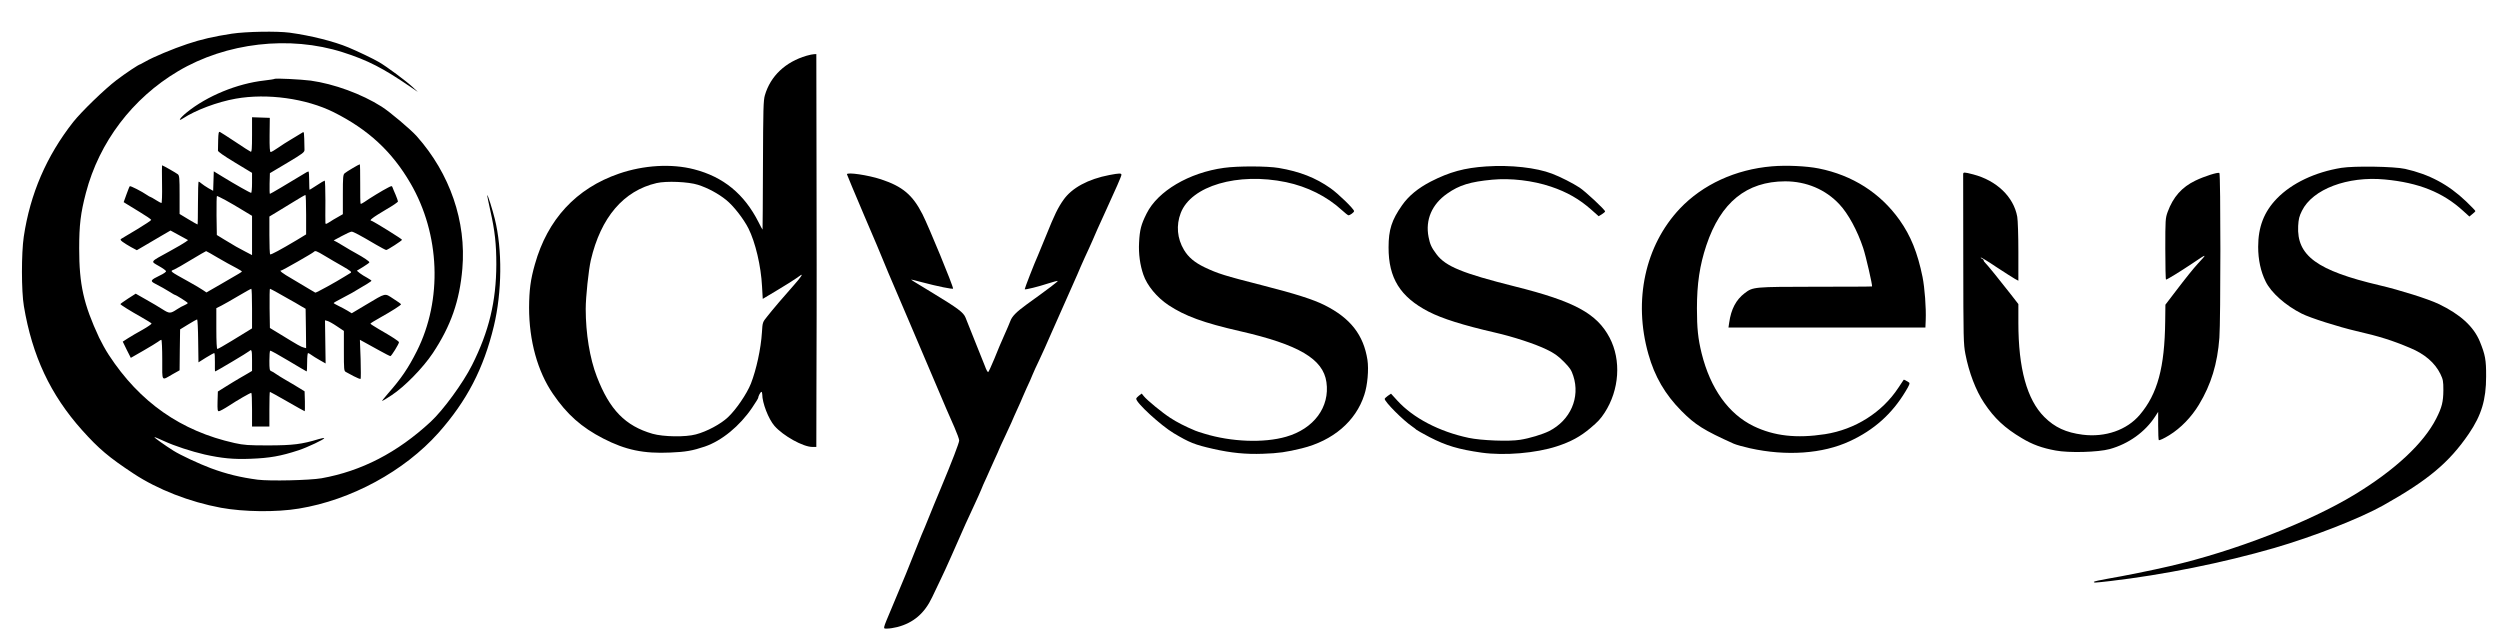
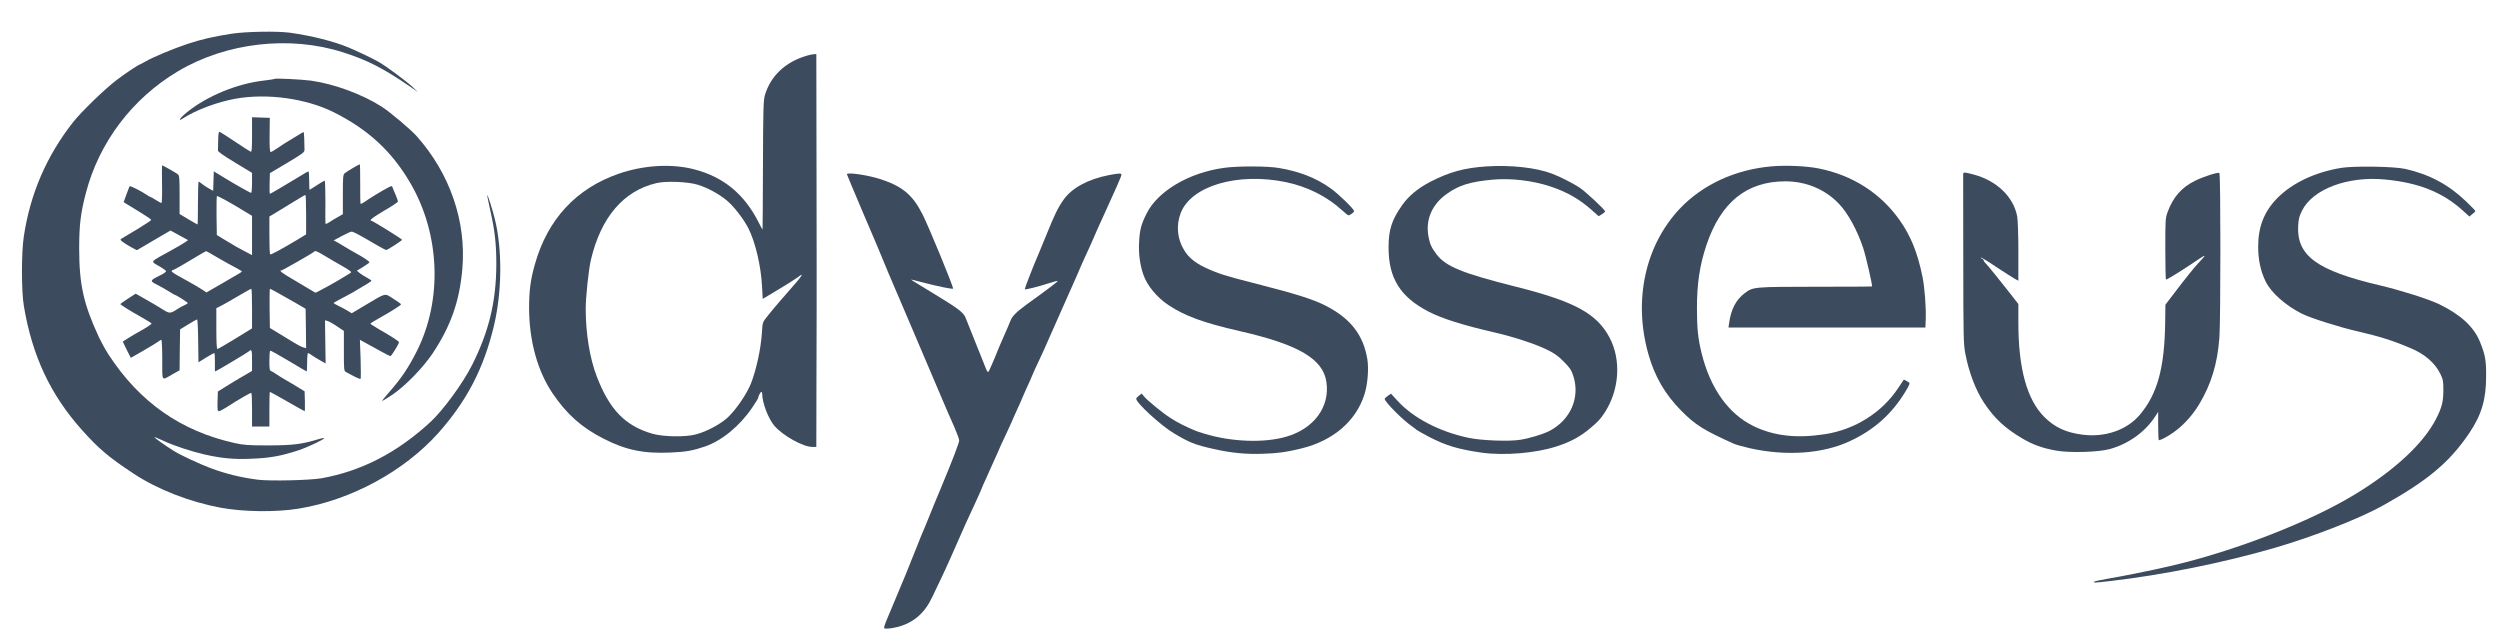
<svg xmlns="http://www.w3.org/2000/svg" version="1.0" width="2450pt" height="630pt" viewBox="0 0 2450 630" preserveAspectRatio="xMidYMid meet">
-   <g transform="translate(0,630) scale(0.1,-0.1)" fill="#000000" stroke="none">
+   <g transform="translate(0,630) scale(0.1,-0.1)" fill="#3D4B5F" stroke="none">
    <path d="M2273 5970 c-176 -27 -300 -55 -437 -101 -139 -46 -339 -130 -409 -171 -26 -15 -50 -28 -52 -28 -13 0 -145 -88 -233 -155 -116 -88 -343 -308 -424 -410 -263 -335 -422 -704 -485 -1124 -24 -163 -24 -534 1 -681 82 -489 260 -868 570 -1215 165 -184 262 -266 506 -427 235 -155 548 -277 855 -334 224 -41 544 -45 765 -8 512 84 1032 367 1366 741 279 314 444 631 544 1048 80 334 84 749 9 1050 -22 90 -69 238 -74 233 -2 -2 12 -70 30 -151 45 -199 59 -330 59 -527 -1 -364 -72 -658 -238 -988 -88 -175 -282 -441 -405 -555 -327 -303 -679 -484 -1070 -554 -116 -20 -506 -29 -625 -14 -167 22 -305 55 -461 113 -110 41 -299 129 -365 171 -83 52 -191 129 -187 133 2 2 46 -16 98 -40 96 -45 268 -101 394 -130 166 -37 285 -49 450 -42 189 7 296 26 470 83 84 27 261 111 252 119 -3 3 -27 -1 -53 -9 -168 -51 -252 -61 -489 -62 -205 0 -242 3 -335 23 -527 117 -932 401 -1234 864 -31 47 -73 124 -95 170 -152 327 -195 519 -195 873 0 230 14 347 66 545 130 497 456 927 903 1192 473 281 1093 352 1614 186 247 -79 395 -155 676 -348 l60 -41 -49 46 c-64 60 -254 201 -331 246 -56 33 -209 106 -300 144 -143 60 -372 117 -578 145 -124 16 -423 11 -564 -10z" />
    <path d="M7905 5754 c-208 -61 -354 -199 -409 -387 -15 -51 -17 -132 -19 -687 -1 -347 -3 -630 -4 -630 -2 0 -19 32 -39 72 -140 277 -345 445 -633 519 -221 57 -492 41 -736 -43 -418 -144 -699 -447 -823 -888 -43 -150 -56 -254 -57 -425 0 -324 83 -625 234 -845 137 -201 280 -328 492 -437 219 -113 396 -150 658 -138 150 6 218 18 339 59 166 57 341 201 462 379 33 49 60 92 60 97 0 16 23 60 32 60 4 0 8 -11 8 -24 0 -85 61 -242 120 -310 86 -98 281 -206 371 -206 l39 0 1 543 c0 298 1 634 2 747 1 113 0 735 -1 1383 l-2 1177 -22 -1 c-13 0 -45 -7 -73 -15z m-1065 -1265 c97 -31 199 -86 277 -149 71 -57 170 -184 218 -279 68 -136 123 -368 133 -568 l7 -122 147 88 c82 49 163 100 180 113 18 13 39 28 46 32 24 15 -2 -24 -65 -95 -91 -102 -214 -246 -264 -310 -46 -57 -46 -57 -52 -156 -10 -161 -55 -366 -108 -502 -40 -101 -146 -256 -225 -330 -71 -67 -207 -140 -314 -168 -102 -28 -320 -24 -425 6 -267 77 -421 235 -546 560 -69 178 -109 424 -109 663 0 117 28 381 50 478 98 420 321 681 645 756 96 22 311 13 405 -17z" />
    <path d="M2690 5527 c-3 -3 -48 -10 -100 -16 -266 -30 -560 -151 -759 -312 -67 -54 -94 -96 -39 -60 125 82 338 162 518 194 309 55 690 2 961 -133 337 -169 570 -384 751 -695 291 -499 316 -1143 63 -1646 -85 -168 -152 -267 -283 -416 -35 -40 -61 -73 -57 -73 4 0 46 26 93 57 128 84 309 270 404 413 177 267 262 511 289 826 40 463 -121 932 -446 1298 -58 66 -266 241 -345 291 -197 125 -467 223 -695 255 -94 12 -348 25 -355 17z" />
    <path d="M2470 4979 c0 -138 -3 -170 -13 -166 -8 3 -75 46 -151 97 -75 50 -143 93 -151 97 -12 4 -15 -10 -17 -81 -1 -47 -2 -93 -2 -102 -1 -10 59 -52 167 -117 l167 -101 0 -98 c0 -54 -4 -98 -9 -98 -10 0 -159 84 -281 159 l-85 52 -3 -96 -3 -95 -47 26 c-26 15 -56 36 -68 46 -11 10 -23 18 -27 18 -4 0 -7 -94 -7 -210 0 -115 -2 -210 -4 -210 -3 0 -43 23 -90 51 l-86 52 0 187 c0 166 -2 189 -17 202 -16 13 -147 88 -155 88 -1 0 -2 -83 0 -185 2 -102 -1 -185 -6 -185 -4 0 -29 14 -55 30 -26 17 -50 30 -53 30 -3 0 -18 8 -32 18 -52 36 -164 93 -170 87 -4 -3 -18 -40 -33 -81 l-27 -75 22 -14 c11 -7 72 -44 134 -82 62 -37 113 -72 114 -78 0 -5 -62 -46 -138 -92 -77 -45 -146 -87 -154 -92 -13 -9 -11 -13 10 -30 14 -11 51 -34 83 -52 l58 -31 72 42 c40 24 114 67 165 97 l93 54 86 -47 86 -47 -24 -18 c-13 -10 -83 -51 -156 -91 -197 -108 -189 -97 -108 -144 38 -21 70 -44 72 -51 3 -7 -24 -26 -61 -43 -91 -44 -97 -54 -46 -80 56 -29 101 -54 149 -84 22 -15 43 -26 45 -26 11 0 126 -73 126 -80 0 -4 -15 -14 -32 -21 -18 -7 -51 -25 -73 -40 -65 -43 -75 -43 -141 -1 -32 21 -105 64 -162 96 l-102 58 -75 -48 c-41 -27 -75 -51 -75 -54 0 -7 100 -69 207 -129 51 -29 95 -56 98 -61 3 -5 -36 -32 -87 -61 -51 -28 -116 -66 -144 -84 l-51 -33 39 -80 40 -79 122 70 c66 38 132 78 145 88 13 11 28 19 32 19 5 0 9 -88 9 -195 0 -222 -11 -207 102 -142 l68 38 2 201 3 200 80 49 c44 27 83 49 87 49 4 0 9 -95 10 -210 l3 -211 73 46 c41 25 77 45 82 45 4 0 7 -40 6 -90 -1 -49 0 -90 2 -90 9 0 323 187 336 200 22 22 26 6 26 -92 l0 -103 -42 -25 c-24 -14 -63 -37 -88 -51 -25 -14 -81 -49 -125 -76 l-80 -50 -3 -97 c-2 -81 0 -96 13 -96 8 0 53 24 99 54 85 56 207 126 219 126 4 0 7 -74 7 -165 l0 -165 85 0 85 0 0 170 c0 94 2 170 5 170 3 0 80 -43 171 -95 91 -52 167 -95 170 -95 2 0 3 44 2 97 l-3 98 -60 37 c-33 20 -89 54 -125 74 -36 21 -78 47 -95 59 -16 12 -38 25 -47 28 -16 5 -18 20 -18 101 0 52 3 97 8 99 4 3 85 -42 180 -99 95 -57 175 -104 177 -104 3 0 5 41 5 90 0 50 4 90 9 90 4 0 19 -8 32 -18 13 -10 50 -33 82 -51 l58 -33 -3 212 -3 211 23 -6 c13 -3 55 -26 93 -52 l69 -46 0 -196 c0 -181 1 -197 19 -206 10 -6 45 -24 78 -42 34 -18 63 -29 67 -26 3 3 3 91 0 195 l-7 188 44 -24 c24 -13 89 -48 145 -80 55 -31 105 -56 110 -56 10 0 84 120 84 136 0 10 -68 54 -197 128 -46 27 -83 51 -83 54 0 4 44 31 98 61 111 62 202 120 202 129 0 4 -34 28 -75 54 -88 57 -67 61 -269 -59 l-139 -83 -41 25 c-22 13 -62 35 -88 47 -26 13 -48 25 -48 28 0 3 30 21 68 40 37 19 87 46 112 60 149 87 190 113 190 119 0 3 -19 16 -42 29 -24 12 -56 33 -72 45 l-29 24 61 37 c34 21 62 41 62 45 0 10 -53 46 -133 90 -32 17 -79 45 -105 61 -26 16 -62 37 -79 47 l-33 17 80 43 c44 24 87 43 96 43 16 0 84 -36 238 -127 50 -29 95 -53 101 -53 13 0 155 92 155 100 0 8 -266 173 -295 184 -19 7 -19 8 7 29 14 12 76 51 137 87 61 35 111 69 111 76 0 6 -11 36 -23 65 -13 30 -27 62 -30 72 -6 17 -9 17 -45 -2 -48 -24 -186 -108 -230 -140 -18 -13 -36 -21 -38 -18 -3 3 -5 91 -4 196 0 105 -1 191 -4 191 -8 0 -130 -72 -148 -88 -16 -13 -18 -37 -18 -208 l0 -193 -47 -27 c-27 -15 -65 -37 -85 -51 -34 -21 -38 -22 -39 -6 -1 10 -1 107 0 216 0 108 -3 197 -7 197 -4 0 -39 -20 -76 -45 -38 -25 -71 -45 -72 -45 -2 0 -4 41 -4 90 0 50 -3 90 -7 90 -5 0 -24 -10 -44 -23 -155 -94 -328 -197 -334 -197 -3 0 -4 46 -3 101 l3 102 170 101 c154 92 170 104 169 129 -4 191 -2 179 -25 165 -12 -7 -29 -18 -38 -23 -9 -6 -43 -26 -76 -46 -33 -19 -87 -54 -120 -77 -33 -23 -65 -42 -72 -42 -9 0 -12 43 -11 168 l2 167 -87 3 -87 3 0 -172z m530 -783 l0 -193 -92 -56 c-158 -94 -253 -145 -260 -140 -5 2 -8 87 -8 187 l0 184 68 41 c37 22 114 70 172 105 58 36 108 65 113 65 4 1 7 -86 7 -193z m-791 143 c42 -23 118 -67 168 -98 l93 -56 0 -193 0 -192 -67 35 c-72 37 -96 51 -208 119 l-70 43 -3 191 c-1 106 1 192 4 192 4 0 41 -19 83 -41z m-74 -565 c61 -35 138 -79 173 -96 34 -18 62 -35 62 -38 0 -6 -4 -8 -201 -122 l-146 -84 -34 23 c-19 13 -80 50 -137 81 -196 109 -189 103 -144 121 15 6 90 49 167 96 77 46 142 84 145 84 3 0 55 -29 115 -65z m1049 18 c45 -27 123 -73 175 -102 79 -46 91 -56 76 -65 -9 -5 -36 -22 -59 -36 -79 -50 -279 -160 -286 -157 -4 2 -31 18 -61 36 -30 18 -105 63 -166 99 -99 57 -132 83 -105 83 10 0 303 167 317 181 15 15 24 12 109 -39z m-714 -516 l0 -194 -37 -23 c-21 -12 -95 -58 -165 -101 -70 -43 -132 -78 -138 -78 -6 0 -10 69 -10 200 l0 200 48 24 c26 13 101 56 167 95 66 39 123 71 128 71 4 0 7 -87 7 -194z m247 157 c36 -21 91 -52 122 -69 31 -17 79 -44 106 -61 l50 -29 3 -193 2 -193 -23 6 c-26 6 -59 25 -222 125 l-110 67 -3 192 c-1 106 0 192 4 192 3 0 35 -17 71 -37z" />
    <path d="M14565 4669 c-213 -14 -359 -54 -543 -148 -124 -64 -218 -141 -282 -233 -101 -144 -132 -239 -132 -412 -1 -301 114 -486 392 -630 134 -69 338 -133 650 -205 180 -41 394 -111 509 -167 74 -36 109 -61 165 -117 61 -62 75 -82 94 -140 70 -213 -28 -436 -237 -542 -65 -32 -192 -71 -284 -85 -108 -18 -382 -7 -504 19 -288 61 -543 194 -699 365 l-62 68 -31 -21 c-17 -12 -31 -26 -31 -30 0 -29 180 -210 270 -271 19 -13 37 -27 40 -31 3 -4 62 -37 130 -73 164 -84 281 -119 510 -152 224 -31 532 -5 737 62 138 45 231 96 328 178 76 64 99 89 140 151 145 223 165 515 49 736 -125 237 -345 356 -929 502 -513 129 -678 196 -767 315 -49 65 -64 97 -78 169 -33 168 32 321 183 426 118 83 226 116 441 136 180 17 397 -8 575 -68 158 -53 280 -123 397 -227 l71 -63 31 19 c18 11 32 24 32 28 0 16 -194 197 -251 234 -64 42 -187 105 -269 136 -155 59 -403 87 -645 71z" />
    <path d="M17365 4670 c-356 -30 -678 -178 -902 -414 -341 -361 -458 -900 -309 -1426 62 -221 164 -395 324 -557 136 -137 219 -189 512 -321 25 -11 97 -31 160 -45 356 -79 713 -54 977 69 237 109 415 268 547 488 38 62 45 81 34 88 -27 18 -50 30 -52 26 -1 -2 -25 -37 -52 -78 -158 -241 -423 -409 -719 -455 -280 -43 -499 -18 -700 79 -246 120 -423 368 -509 713 -35 143 -46 244 -46 440 0 242 27 423 92 618 141 422 394 627 773 628 207 0 396 -80 531 -225 86 -91 177 -259 233 -428 27 -80 93 -370 87 -377 -2 -2 -250 -3 -553 -3 -608 -1 -613 -1 -695 -63 -85 -65 -133 -156 -152 -289 l-7 -48 965 0 965 0 3 73 c5 120 -10 316 -31 422 -49 240 -116 405 -226 560 -188 264 -461 438 -791 504 -120 24 -318 33 -459 21z" />
    <path d="M11995 4655 c-343 -47 -649 -228 -758 -447 -54 -107 -68 -161 -74 -284 -6 -111 9 -221 42 -316 36 -106 133 -223 246 -298 163 -108 345 -174 699 -255 578 -132 817 -273 849 -500 35 -244 -123 -457 -395 -535 -218 -63 -537 -51 -801 30 -37 11 -77 24 -88 29 -101 42 -182 84 -245 125 -83 54 -229 174 -261 214 l-20 25 -27 -20 c-15 -11 -27 -25 -27 -31 0 -41 242 -262 367 -337 156 -93 206 -113 387 -154 176 -40 320 -54 486 -48 155 5 231 16 382 53 306 75 530 266 613 524 32 95 45 249 31 343 -38 244 -166 409 -419 536 -111 56 -287 112 -612 195 -372 95 -433 114 -566 177 -97 47 -158 98 -201 170 -67 112 -78 241 -32 361 102 267 559 401 1032 303 209 -44 400 -139 547 -274 30 -28 60 -51 65 -51 15 0 55 29 55 41 0 20 -157 173 -232 225 -145 102 -300 163 -506 198 -111 19 -403 20 -537 1z" />
    <path d="M22945 4655 c-257 -42 -484 -149 -631 -300 -126 -130 -184 -278 -184 -474 0 -126 25 -242 73 -339 53 -110 197 -237 355 -316 83 -42 361 -130 533 -170 226 -52 351 -91 526 -165 144 -59 245 -146 299 -256 26 -55 29 -69 29 -160 -1 -113 -14 -167 -70 -277 -124 -243 -402 -503 -800 -745 -445 -270 -1181 -556 -1810 -701 -165 -39 -469 -100 -607 -123 -76 -13 -138 -27 -138 -31 0 -10 4 -10 155 7 525 61 1113 180 1614 325 385 112 837 289 1066 417 439 246 647 420 840 703 123 181 169 332 169 560 1 164 -9 214 -62 344 -61 147 -192 266 -403 367 -102 49 -382 137 -579 183 -613 144 -813 290 -798 582 4 67 10 94 37 148 104 212 447 342 813 307 331 -31 568 -126 765 -306 l63 -57 29 24 c17 13 30 26 30 29 1 4 -41 47 -92 96 -174 166 -361 265 -597 318 -106 24 -500 30 -625 10z" />
    <path d="M19239 4593 c0 -10 0 -387 1 -838 1 -781 2 -825 21 -925 35 -181 102 -357 183 -478 100 -151 203 -247 370 -346 102 -62 199 -97 331 -121 130 -25 417 -17 530 14 185 51 348 168 446 320 l29 45 0 -135 c0 -75 3 -138 6 -142 6 -5 51 16 103 48 113 70 216 176 291 300 119 197 181 400 200 655 13 172 13 1607 0 1615 -15 9 -146 -32 -235 -75 -133 -64 -218 -160 -272 -307 -22 -62 -23 -75 -23 -363 0 -165 3 -300 7 -300 11 0 141 80 253 155 154 104 155 104 58 0 -43 -47 -116 -137 -233 -291 l-84 -110 -2 -160 c-5 -455 -75 -714 -249 -919 -126 -149 -338 -223 -560 -195 -163 21 -273 71 -376 174 -170 170 -254 476 -254 923 l0 183 -72 93 c-108 139 -231 290 -250 308 -10 9 -18 21 -18 27 0 5 -7 13 -16 16 -9 4 -14 9 -12 12 3 3 73 -39 154 -94 82 -54 164 -106 182 -116 l32 -17 0 284 c0 160 -5 309 -11 343 -35 195 -202 355 -432 415 -89 23 -97 23 -98 2z" />
    <path d="M8300 4592 c0 -4 77 -187 170 -406 94 -218 170 -399 170 -401 0 -5 87 -210 265 -625 63 -146 159 -373 215 -505 156 -368 184 -432 234 -544 25 -57 46 -115 46 -128 0 -22 -70 -205 -180 -468 -38 -90 -84 -202 -156 -380 -14 -33 -29 -69 -34 -80 -5 -11 -34 -83 -64 -160 -57 -145 -103 -259 -226 -550 -94 -224 -90 -205 -43 -205 21 0 65 7 97 15 158 41 267 135 341 292 26 54 64 134 85 178 22 44 66 142 100 218 124 283 179 405 230 512 28 61 58 126 65 145 7 19 31 75 54 123 22 49 41 90 41 92 0 1 18 42 40 89 22 47 40 88 40 90 0 3 27 61 60 131 33 70 60 128 60 130 0 2 13 32 29 67 57 125 81 179 81 182 0 2 18 43 40 91 23 47 49 107 59 133 11 26 39 90 65 142 25 52 79 172 119 265 41 94 122 277 181 408 58 130 106 239 106 242 0 2 19 43 41 92 23 48 57 124 76 167 42 98 47 109 121 271 107 233 162 358 162 372 0 17 -20 16 -117 -2 -209 -40 -369 -126 -452 -245 -53 -75 -88 -147 -166 -341 -36 -90 -74 -182 -84 -204 -31 -67 -132 -327 -129 -330 7 -6 138 27 226 56 52 17 96 28 98 26 5 -4 -94 -79 -304 -230 -103 -75 -144 -117 -161 -164 -8 -21 -34 -83 -59 -138 -25 -55 -69 -158 -97 -230 -29 -71 -57 -130 -61 -132 -5 -1 -20 25 -32 60 -13 34 -58 145 -99 247 -41 102 -82 204 -91 228 -20 50 -75 91 -317 238 -204 123 -221 134 -213 134 3 0 48 -11 100 -25 158 -42 308 -72 308 -63 0 29 -238 606 -299 727 -97 191 -196 274 -408 344 -125 41 -333 72 -333 49z" />
  </g>
</svg>
